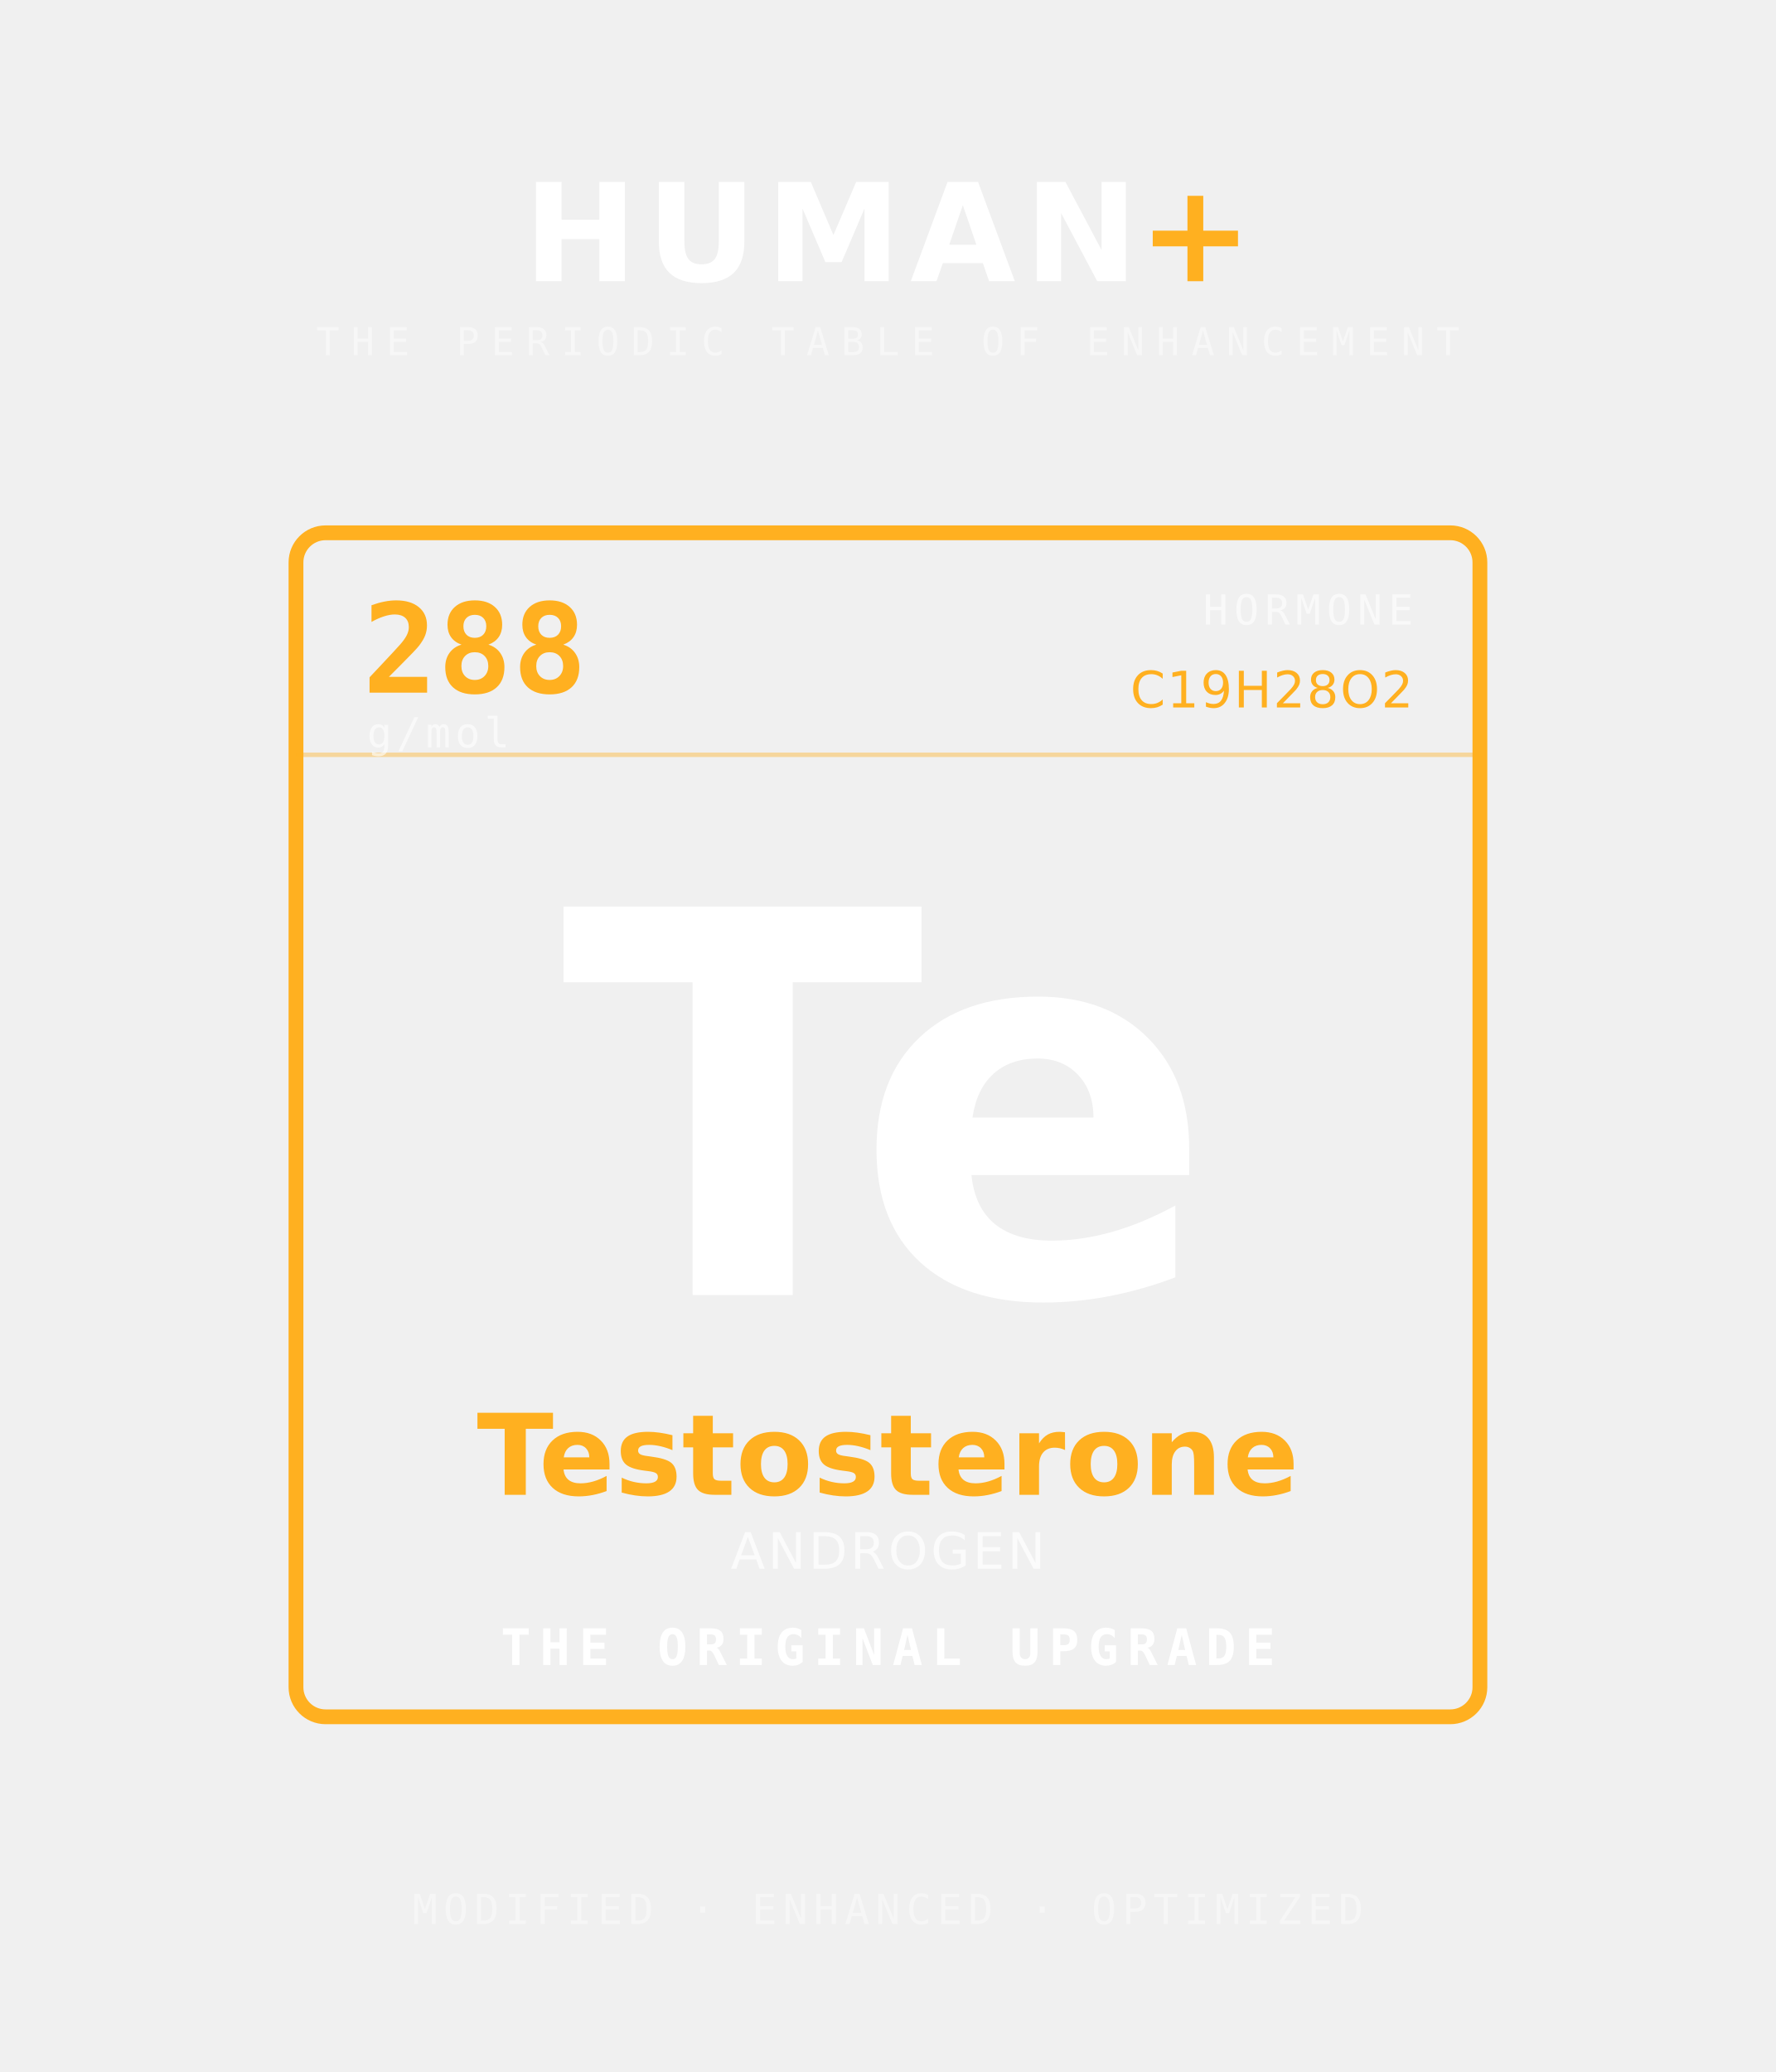
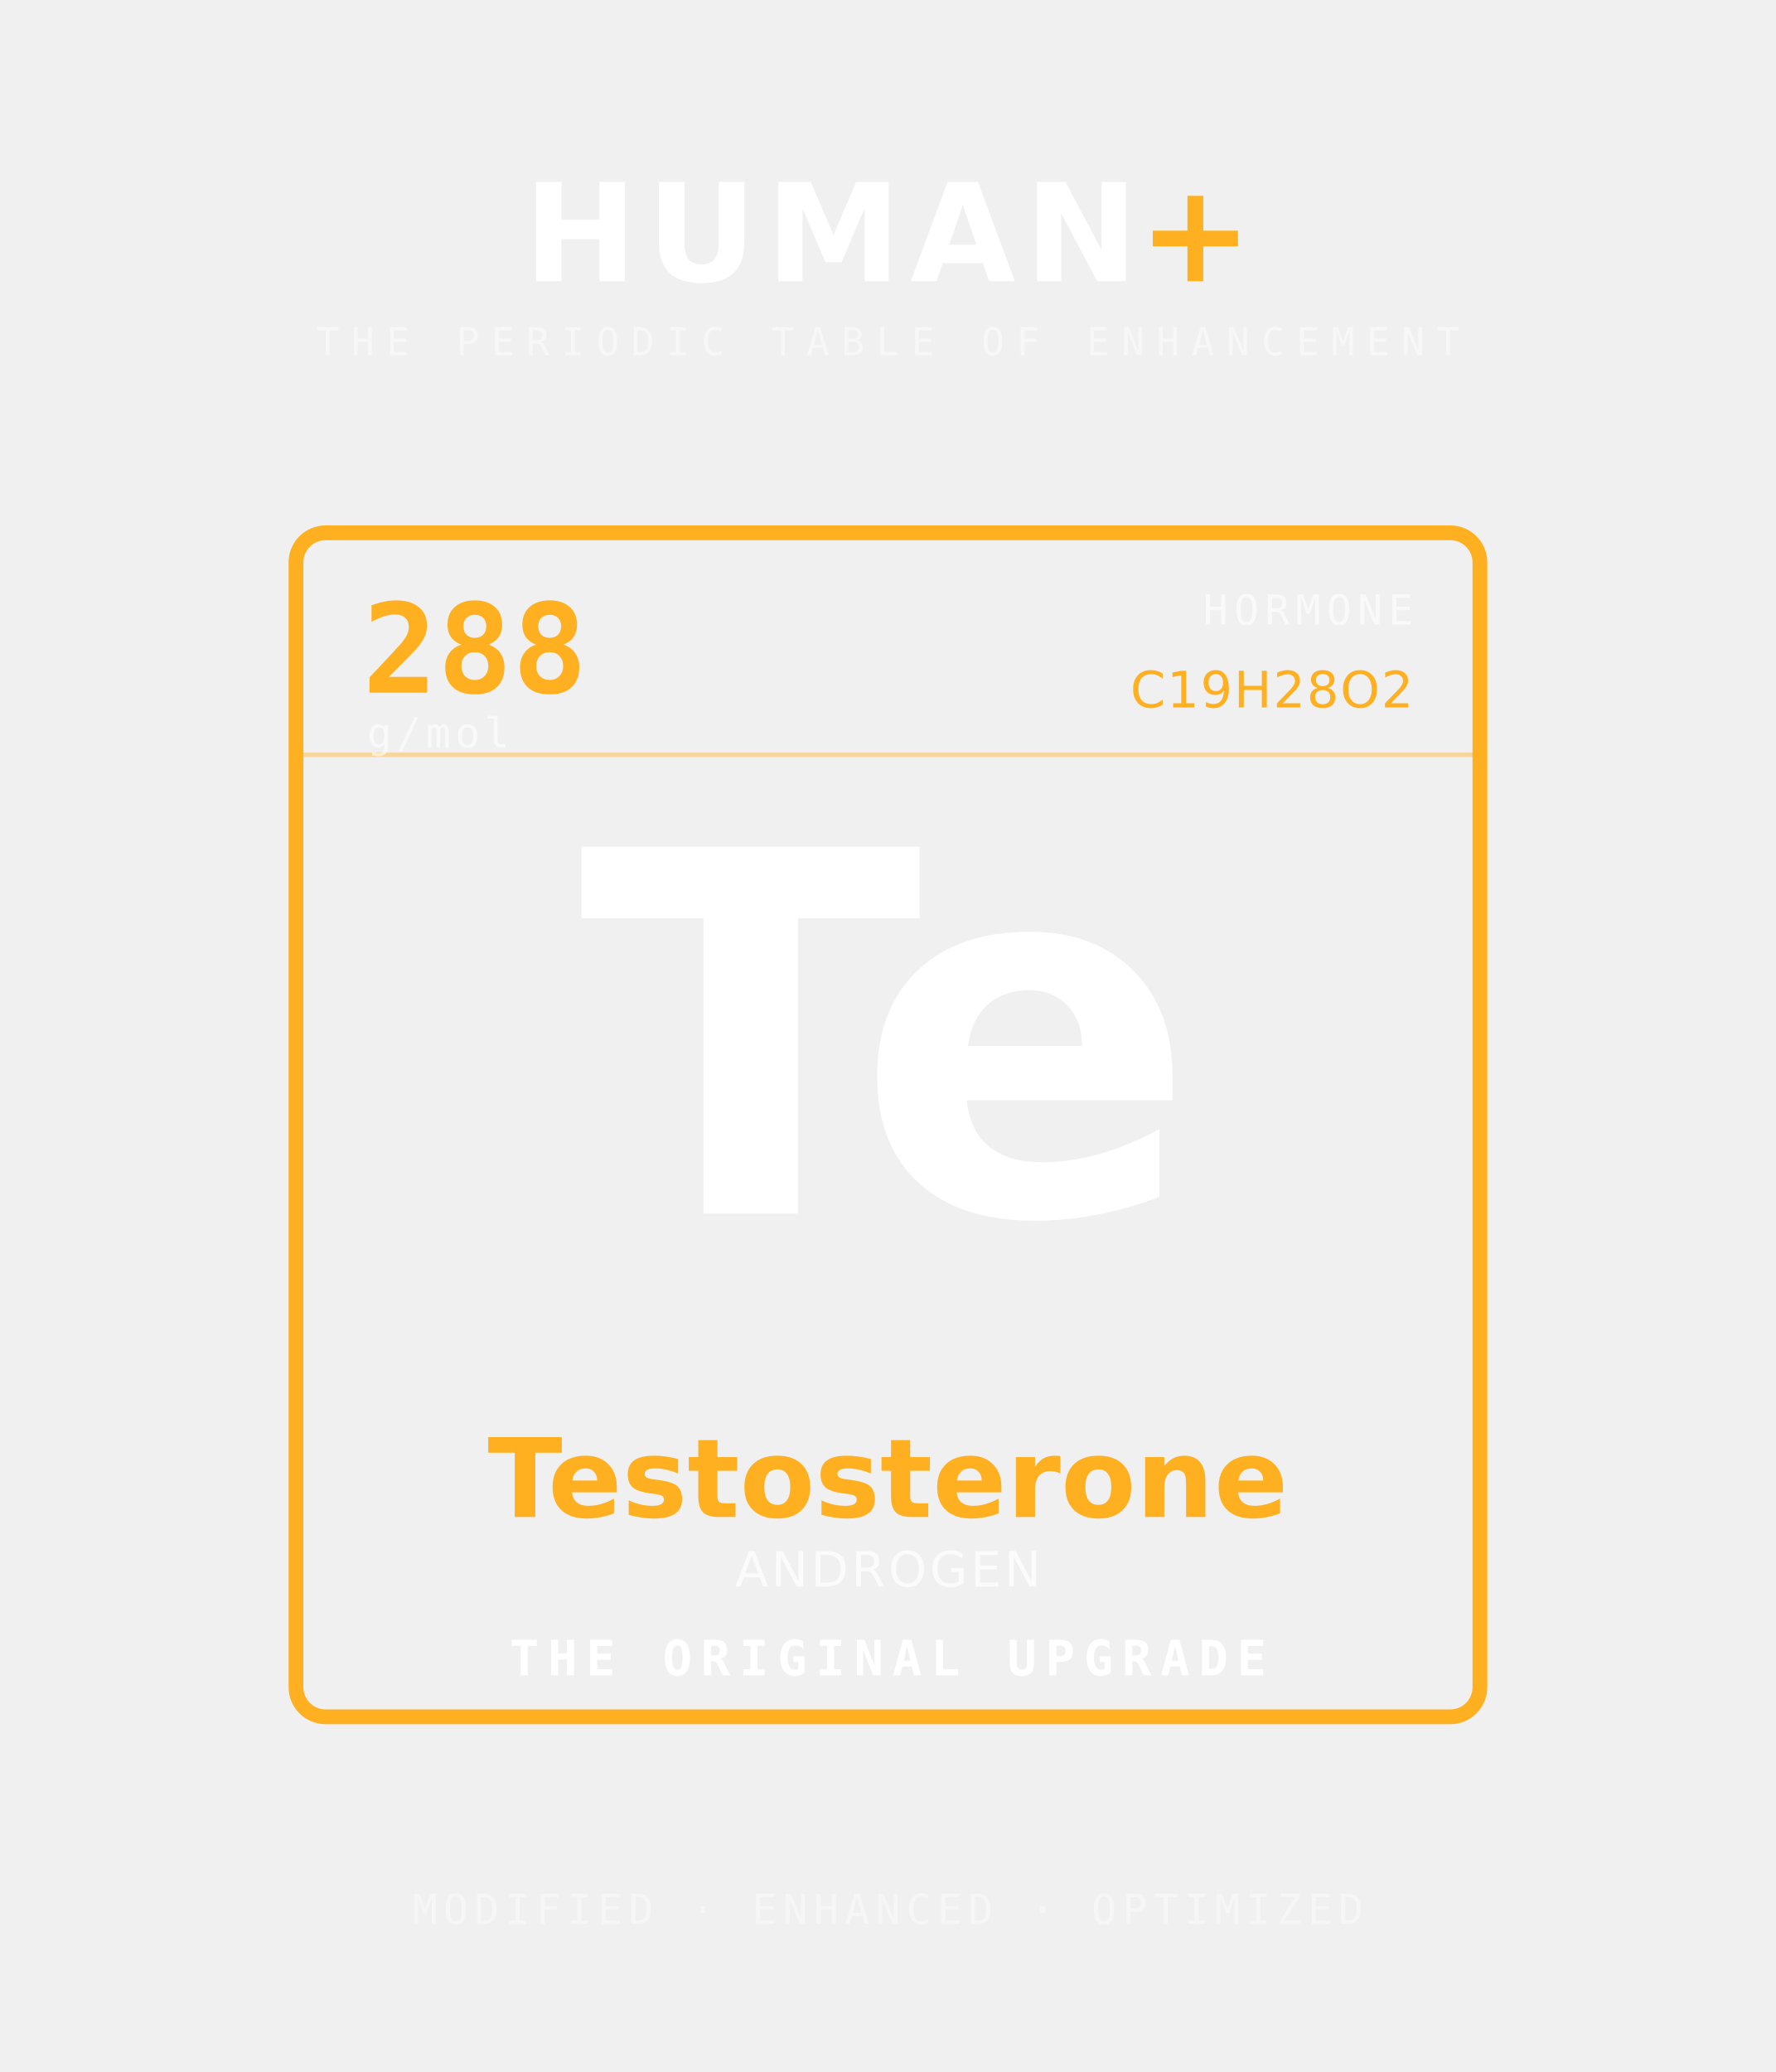
<svg xmlns="http://www.w3.org/2000/svg" viewBox="0 0 1200 1400" width="1200" height="1400">
  <text x="600" y="190" font-family="DejaVu Sans, Liberation Sans, Arial, sans-serif" font-size="92" font-weight="800" text-anchor="middle" letter-spacing="6" fill="#FFFFFF">HUMAN<tspan fill="#FFB020">+</tspan>
  </text>
  <text x="600" y="240" font-family="DejaVu Sans Mono, Liberation Mono, monospace" font-size="26" text-anchor="middle" letter-spacing="8" fill="#FFFFFF" fill-opacity="0.45">THE PERIODIC TABLE OF ENHANCEMENT</text>
  <rect x="200" y="360" width="800" height="800" rx="20" fill="none" stroke="#FFB020" stroke-width="10" />
  <line x1="200" y1="510" x2="1000" y2="510" stroke="#FFB020" stroke-width="3" stroke-opacity="0.4" />
  <text x="245" y="468" font-family="DejaVu Sans Mono, Liberation Mono, monospace" font-size="84" font-weight="700" fill="#FFB020">288</text>
  <text x="248" y="505" font-family="DejaVu Sans Mono, Liberation Mono, monospace" font-size="28" letter-spacing="3" fill="#FFFFFF" fill-opacity="0.6">g/mol</text>
  <text x="955" y="422" font-family="DejaVu Sans Mono, Liberation Mono, monospace" font-size="28" letter-spacing="4" text-anchor="end" fill="#FFFFFF" fill-opacity="0.6">HORMONE</text>
  <text x="955" y="478" font-family="DejaVu Sans, Liberation Sans, Arial, sans-serif" font-size="34" letter-spacing="1" text-anchor="end" fill="#FFB020">C19H28O2</text>
-   <text x="600.0" y="875" font-family="DejaVu Sans, Liberation Sans, Arial, sans-serif" font-size="360" font-weight="800" text-anchor="middle" fill="#FFFFFF">Te</text>
-   <text x="600.0" y="1010" font-family="DejaVu Sans, Liberation Sans, Arial, sans-serif" font-size="76" font-weight="800" text-anchor="middle" fill="#FFB020">Testosterone</text>
-   <text x="600.0" y="1060" font-family="DejaVu Sans, Liberation Sans, Arial, sans-serif" font-size="34" letter-spacing="2" text-anchor="middle" fill="#FFFFFF" fill-opacity="0.7">ANDROGEN</text>
-   <text x="600.0" y="1125" font-family="DejaVu Sans Mono, Liberation Mono, monospace" font-size="34" font-weight="700" letter-spacing="6" text-anchor="middle" fill="#FFFFFF">THE ORIGINAL UPGRADE</text>
+   <text x="600.0" y="820" font-family="DejaVu Sans, Liberation Sans, Arial, sans-serif" font-size="340" font-weight="800" text-anchor="middle" fill="#FFFFFF">Te</text>
+   <text x="600.0" y="1025" font-family="DejaVu Sans, Liberation Sans, Arial, sans-serif" font-size="74" font-weight="800" text-anchor="middle" fill="#FFB020">Testosterone</text>
+   <text x="600.0" y="1072" font-family="DejaVu Sans, Liberation Sans, Arial, sans-serif" font-size="33" letter-spacing="2" text-anchor="middle" fill="#FFFFFF" fill-opacity="0.7">ANDROGEN</text>
+   <text x="600.0" y="1132" font-family="DejaVu Sans Mono, Liberation Mono, monospace" font-size="33" font-weight="700" letter-spacing="6" text-anchor="middle" fill="#FFFFFF">THE ORIGINAL UPGRADE</text>
  <text x="600" y="1300" font-family="DejaVu Sans Mono, Liberation Mono, monospace" font-size="28" letter-spacing="4" text-anchor="middle" fill="#FFFFFF" fill-opacity="0.4">MODIFIED · ENHANCED · OPTIMIZED</text>
</svg>
